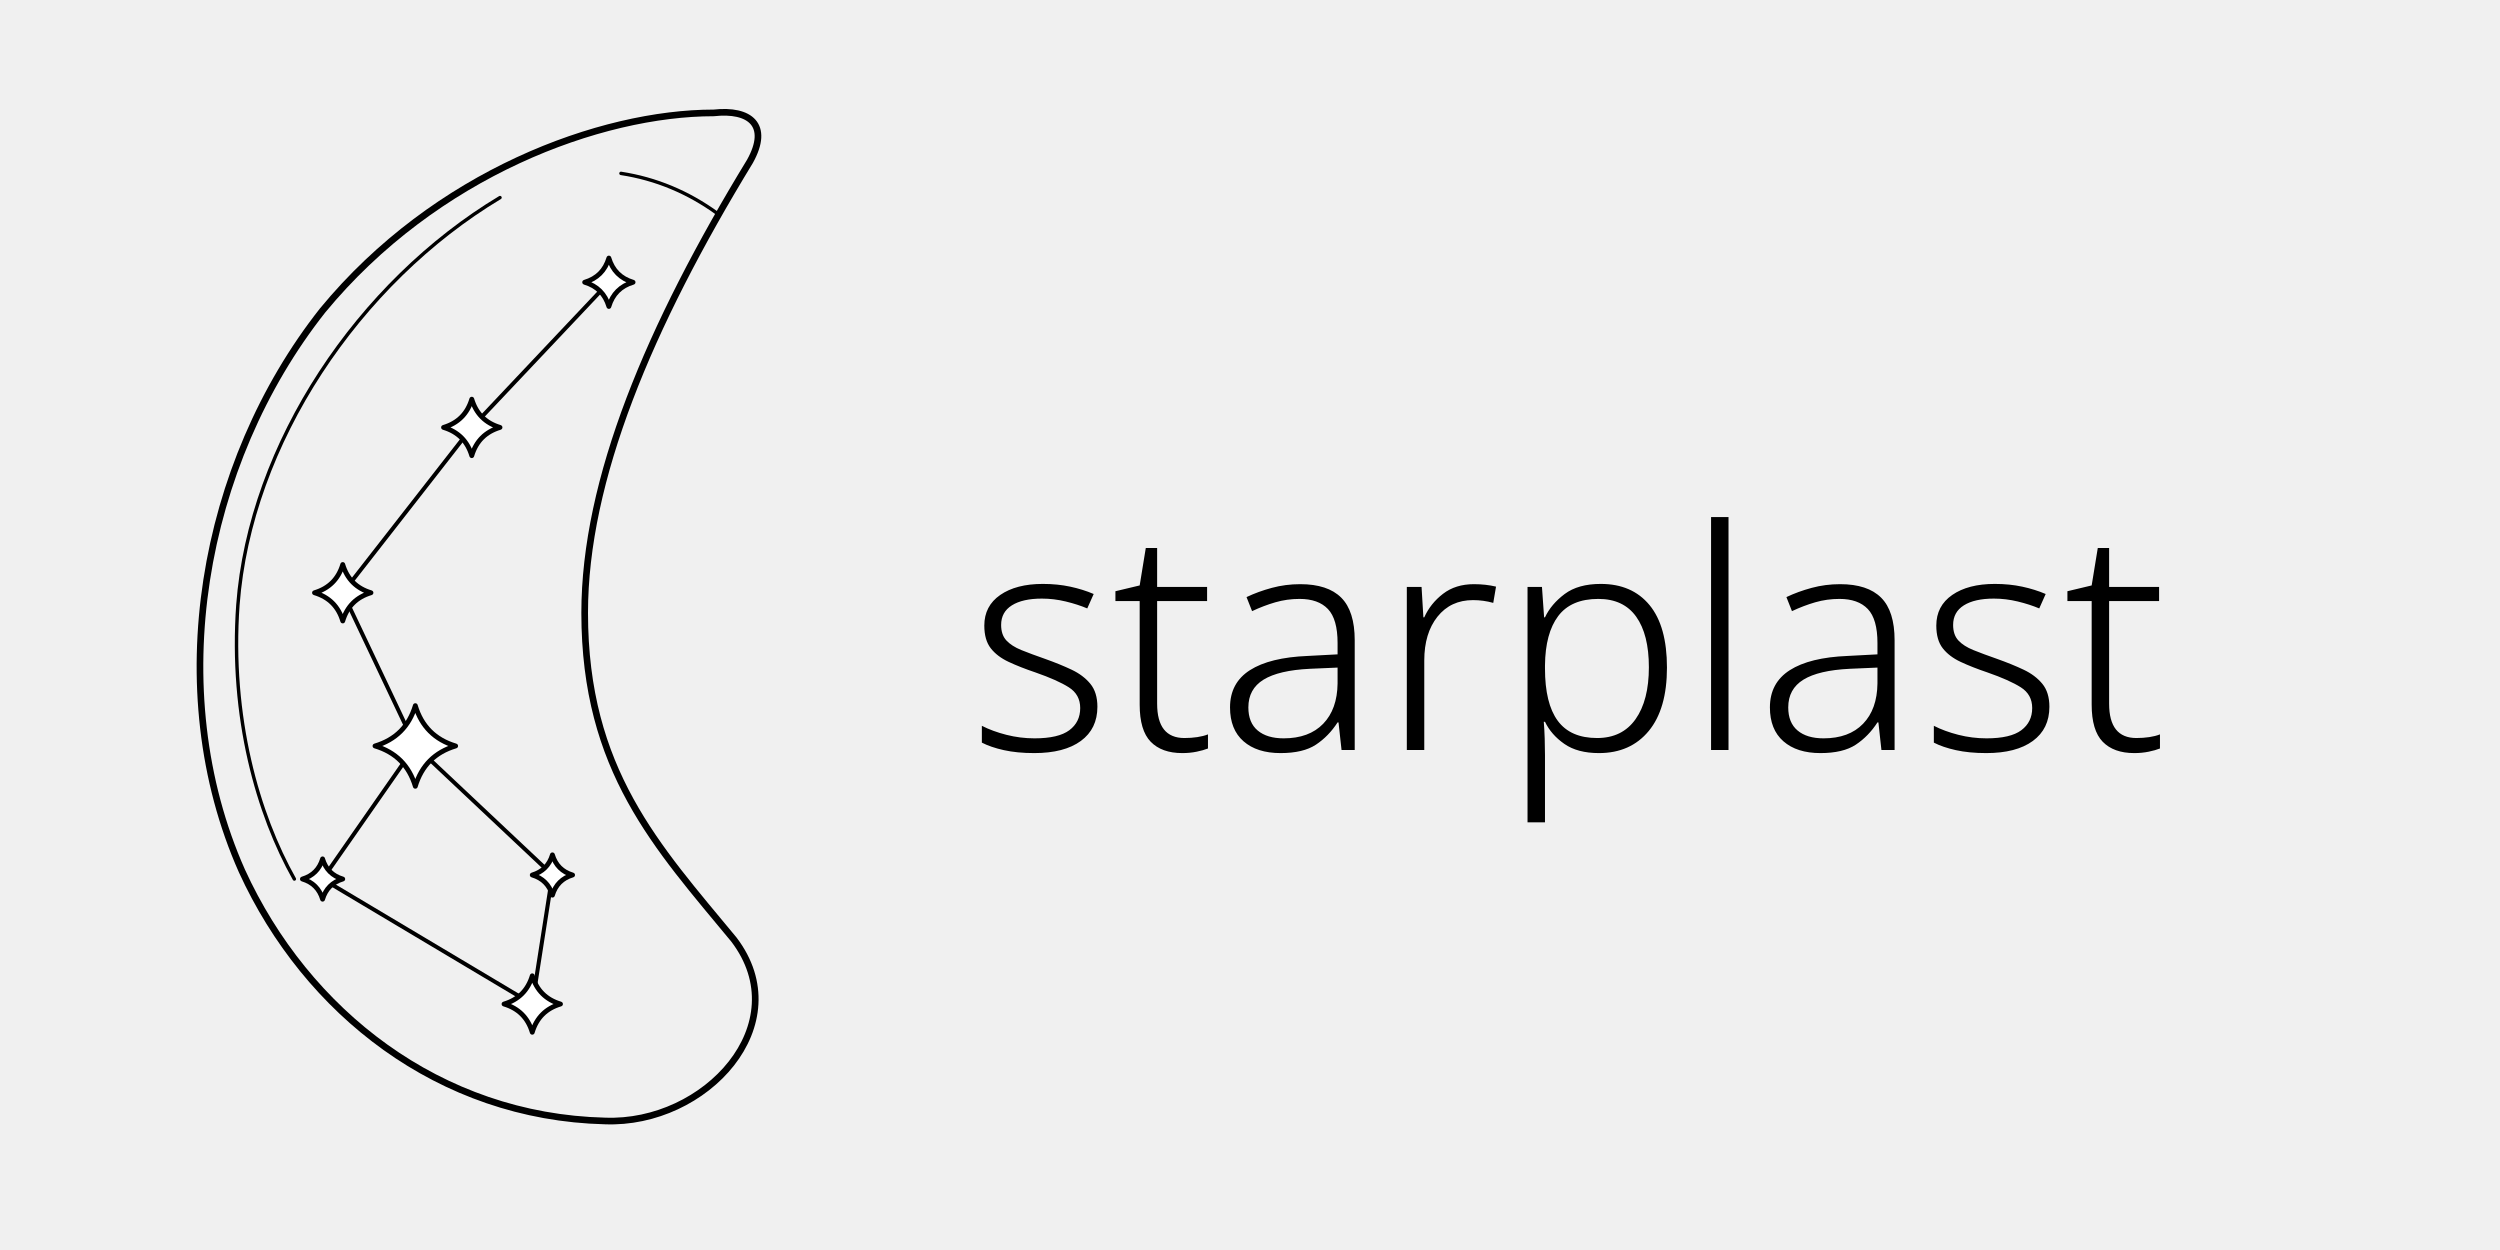
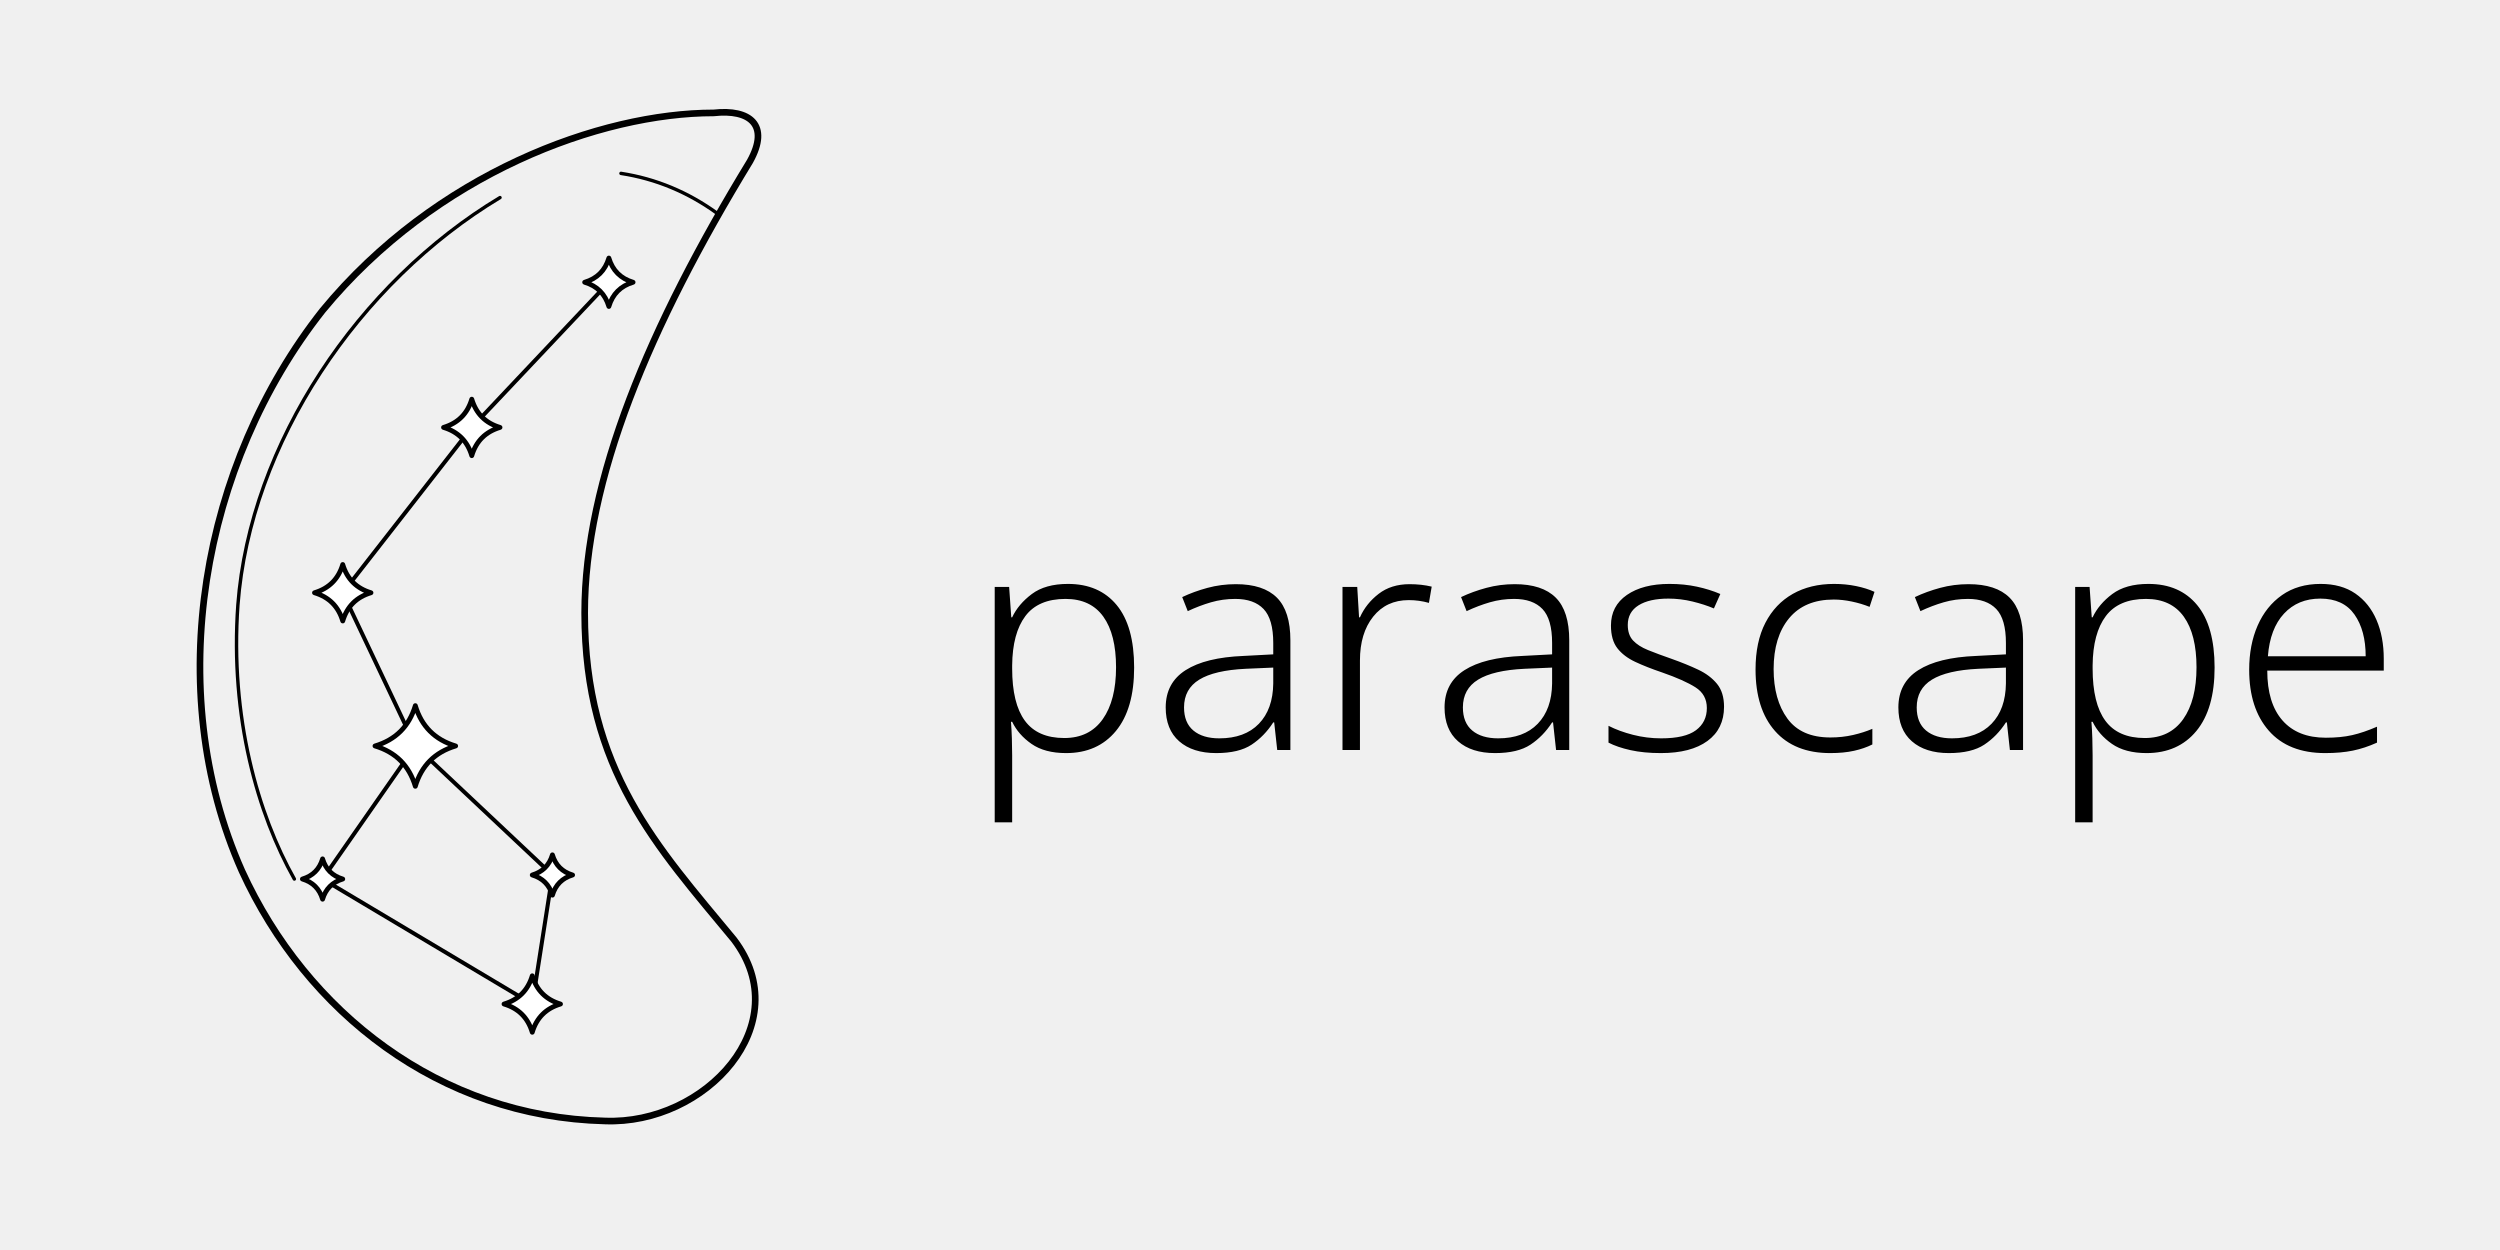
<svg xmlns="http://www.w3.org/2000/svg" width="620" height="310" viewBox="0 0 620 310" role="img">
  <g transform="rotate(0 120 155)" fill="none" stroke="black" stroke-linecap="round" stroke-linejoin="round">
    <path d="M177 28C186 27 191 31 186 40C161 81 145 119 145 152C145 191 163 210 182 233C198 254 175 279 150 278C109 277 76 251 60 216C40 171 50 115 80 77C108 43 149 28 177 28Z" stroke-width="1.65" />
    <g stroke-width=".85">
      <path d="M154 43Q167 45 178 53" />
      <path d="M124 49C89 70 62 110 59 150C57 178 64 202 73 218" />
    </g>
    <g stroke-width="1.0">
      <path d="M151 70L117 106" />
      <path d="M117 106L85 147" />
      <path d="M85 147L103 185" />
      <path d="M103 185L80 218" />
      <path d="M80 218L132 249" />
      <path d="M103 185L137 217" />
      <path d="M137 217L132 249" />
    </g>
    <g stroke-width="1.2" fill="white">
      <path d="M151 64Q152.38 68.62 157 70Q152.38 71.38 151 76Q149.62 71.38 145 70Q149.62 68.62 151 64Z" />
      <path d="M117 99Q118.61 104.39 124 106Q118.61 107.61 117 113Q115.39 107.61 110 106Q115.39 104.39 117 99Z" />
      <path d="M85 140Q86.61 145.39 92 147Q86.61 148.61 85 154Q83.39 148.61 78 147Q83.39 145.39 85 140Z" />
      <path d="M103 175Q105.3 182.7 113 185Q105.3 187.3 103 195Q100.7 187.3 93 185Q100.7 182.7 103 175Z" />
      <path d="M80 213Q81.15 216.85 85 218Q81.15 219.15 80 223Q78.85 219.15 75 218Q78.85 216.85 80 213Z" />
      <path d="M132 242Q133.61 247.39 139 249Q133.61 250.61 132 256Q130.39 250.61 125 249Q130.39 247.39 132 242Z" />
      <path d="M137 212Q138.15 215.85 142 217Q138.15 218.15 137 222Q135.85 218.15 132 217Q135.85 215.85 137 212Z" />
    </g>
  </g>
  <g color="black" transform="translate(240 186)">
-     <path fill="currentColor" stroke="none" d="M32.156,-10.719 C32.156,-7.073 30.786,-4.247 28.047,-2.242 C25.307,-0.237 21.458,0.766 16.500,0.766 C13.656,0.766 11.146,0.523 8.969,0.039 C6.792,-0.445 4.969,-1.068 3.500,-1.828 L3.500,-6.000 C5.271,-5.094 7.297,-4.349 9.578,-3.766 C11.859,-3.182 14.188,-2.891 16.562,-2.891 C20.521,-2.891 23.398,-3.562 25.195,-4.906 C26.992,-6.250 27.891,-8.083 27.891,-10.406 C27.891,-12.635 26.953,-14.346 25.078,-15.539 C23.203,-16.732 20.443,-17.964 16.797,-19.234 C14.266,-20.089 12.049,-20.961 10.148,-21.852 C8.247,-22.742 6.766,-23.870 5.703,-25.234 C4.641,-26.599 4.109,-28.474 4.109,-30.859 C4.109,-34.099 5.427,-36.630 8.062,-38.453 C10.698,-40.276 14.219,-41.188 18.625,-41.188 C21.052,-41.188 23.318,-40.961 25.422,-40.508 C27.526,-40.055 29.464,-39.448 31.234,-38.688 L29.641,-35.109 C28.068,-35.776 26.294,-36.349 24.320,-36.828 C22.346,-37.307 20.370,-37.547 18.391,-37.547 C15.203,-37.547 12.721,-36.990 10.945,-35.875 C9.169,-34.760 8.281,-33.141 8.281,-31.016 C8.281,-29.391 8.714,-28.109 9.578,-27.172 C10.443,-26.234 11.685,-25.438 13.305,-24.781 C14.924,-24.125 16.901,-23.391 19.234,-22.578 C21.661,-21.714 23.839,-20.826 25.766,-19.914 C27.693,-19.003 29.240,-17.836 30.406,-16.414 C31.573,-14.992 32.156,-13.094 32.156,-10.719 M53.734,-2.969 C54.849,-2.969 55.911,-3.044 56.922,-3.195 C57.932,-3.346 58.818,-3.573 59.578,-3.875 L59.578,-0.375 C58.818,-0.073 57.880,0.193 56.766,0.422 C55.651,0.651 54.464,0.766 53.203,0.766 C49.807,0.766 47.198,-0.172 45.375,-2.047 C43.552,-3.922 42.641,-6.990 42.641,-11.250 L42.641,-36.938 L36.625,-36.938 L36.625,-39.375 L42.641,-40.812 L44.156,-50.094 L46.969,-50.094 L46.969,-40.438 L59.359,-40.438 L59.359,-36.938 L46.969,-36.938 L46.969,-11.484 C46.969,-5.807 49.224,-2.969 53.734,-2.969 M82.453,-41.125 C87.005,-41.125 90.396,-40.010 92.625,-37.781 C94.854,-35.552 95.969,-32.026 95.969,-27.203 L95.969,0.000 L92.703,0.000 L91.953,-6.844 L91.719,-6.844 C90.250,-4.562 88.464,-2.724 86.359,-1.328 C84.255,0.068 81.328,0.766 77.578,0.766 C73.682,0.766 70.620,-0.211 68.391,-2.164 C66.161,-4.117 65.047,-6.917 65.047,-10.562 C65.047,-14.615 66.693,-17.693 69.984,-19.797 C73.276,-21.901 78.062,-23.078 84.344,-23.328 L91.719,-23.719 L91.719,-26.531 C91.719,-30.479 90.922,-33.289 89.328,-34.961 C87.734,-36.633 85.391,-37.469 82.297,-37.469 C80.214,-37.469 78.211,-37.190 76.289,-36.633 C74.367,-36.076 72.443,-35.344 70.516,-34.438 L69.141,-37.922 C71.068,-38.839 73.159,-39.602 75.414,-40.211 C77.669,-40.820 80.016,-41.125 82.453,-41.125 M84.875,-20.141 C79.708,-19.891 75.870,-18.992 73.359,-17.445 C70.849,-15.898 69.594,-13.604 69.594,-10.562 C69.594,-8.031 70.367,-6.120 71.914,-4.828 C73.461,-3.536 75.604,-2.891 78.344,-2.891 C82.552,-2.891 85.820,-4.094 88.148,-6.500 C90.477,-8.906 91.667,-12.240 91.719,-16.500 L91.719,-20.438 L84.875,-20.141 M125.531,-41.125 C127.510,-41.125 129.339,-40.922 131.016,-40.516 L130.328,-36.484 C128.703,-36.943 127.031,-37.172 125.312,-37.172 C121.615,-37.172 118.674,-35.802 116.492,-33.062 C114.310,-30.323 113.219,-26.698 113.219,-22.188 L113.219,0.000 L108.891,0.000 L108.891,-40.438 L112.547,-40.438 L113.000,-32.906 L113.219,-32.906 C114.240,-35.188 115.786,-37.128 117.859,-38.727 C119.932,-40.326 122.490,-41.125 125.531,-41.125 M157.000,-41.188 C162.167,-41.188 166.193,-39.440 169.078,-35.945 C171.964,-32.451 173.406,-27.281 173.406,-20.438 C173.406,-13.604 171.898,-8.362 168.883,-4.711 C165.867,-1.060 161.750,0.766 156.531,0.766 C152.990,0.766 150.130,0.005 147.953,-1.516 C145.776,-3.036 144.177,-4.865 143.156,-7.000 L142.859,-7.000 C142.964,-5.729 143.039,-4.346 143.086,-2.852 C143.133,-1.357 143.156,0.026 143.156,1.297 L143.156,17.938 L138.828,17.938 L138.828,-40.438 L142.406,-40.438 L142.938,-32.906 L143.156,-32.906 C144.177,-35.083 145.802,-37.008 148.031,-38.680 C150.260,-40.352 153.250,-41.188 157.000,-41.188 M156.391,-37.469 C151.880,-37.469 148.560,-36.049 146.430,-33.211 C144.299,-30.372 143.208,-26.297 143.156,-20.984 L143.156,-20.219 C143.156,-14.438 144.208,-10.117 146.312,-7.258 C148.417,-4.398 151.672,-2.969 156.078,-2.969 C160.234,-2.969 163.414,-4.526 165.617,-7.641 C167.820,-10.755 168.922,-15.047 168.922,-20.516 C168.922,-25.943 167.872,-30.125 165.773,-33.062 C163.674,-36.000 160.547,-37.469 156.391,-37.469 M188.672,0.000 L184.344,0.000 L184.344,-57.766 L188.672,-57.766 L188.672,0.000 M216.344,-41.125 C220.896,-41.125 224.286,-40.010 226.516,-37.781 C228.745,-35.552 229.859,-32.026 229.859,-27.203 L229.859,0.000 L226.594,0.000 L225.844,-6.844 L225.609,-6.844 C224.141,-4.562 222.354,-2.724 220.250,-1.328 C218.146,0.068 215.219,0.766 211.469,0.766 C207.573,0.766 204.510,-0.211 202.281,-2.164 C200.052,-4.117 198.938,-6.917 198.938,-10.562 C198.938,-14.615 200.583,-17.693 203.875,-19.797 C207.167,-21.901 211.953,-23.078 218.234,-23.328 L225.609,-23.719 L225.609,-26.531 C225.609,-30.479 224.812,-33.289 223.219,-34.961 C221.625,-36.633 219.281,-37.469 216.188,-37.469 C214.104,-37.469 212.102,-37.190 210.180,-36.633 C208.258,-36.076 206.333,-35.344 204.406,-34.438 L203.031,-37.922 C204.958,-38.839 207.049,-39.602 209.305,-40.211 C211.560,-40.820 213.906,-41.125 216.344,-41.125 M218.766,-20.141 C213.599,-19.891 209.760,-18.992 207.250,-17.445 C204.740,-15.898 203.484,-13.604 203.484,-10.562 C203.484,-8.031 204.258,-6.120 205.805,-4.828 C207.352,-3.536 209.495,-2.891 212.234,-2.891 C216.443,-2.891 219.711,-4.094 222.039,-6.500 C224.367,-8.906 225.557,-12.240 225.609,-16.500 L225.609,-20.438 L218.766,-20.141 M268.250,-10.719 C268.250,-7.073 266.880,-4.247 264.141,-2.242 C261.401,-0.237 257.552,0.766 252.594,0.766 C249.750,0.766 247.240,0.523 245.062,0.039 C242.885,-0.445 241.062,-1.068 239.594,-1.828 L239.594,-6.000 C241.365,-5.094 243.391,-4.349 245.672,-3.766 C247.953,-3.182 250.281,-2.891 252.656,-2.891 C256.615,-2.891 259.492,-3.562 261.289,-4.906 C263.086,-6.250 263.984,-8.083 263.984,-10.406 C263.984,-12.635 263.047,-14.346 261.172,-15.539 C259.297,-16.732 256.536,-17.964 252.891,-19.234 C250.359,-20.089 248.143,-20.961 246.242,-21.852 C244.341,-22.742 242.859,-23.870 241.797,-25.234 C240.734,-26.599 240.203,-28.474 240.203,-30.859 C240.203,-34.099 241.521,-36.630 244.156,-38.453 C246.792,-40.276 250.312,-41.188 254.719,-41.188 C257.146,-41.188 259.411,-40.961 261.516,-40.508 C263.620,-40.055 265.557,-39.448 267.328,-38.688 L265.734,-35.109 C264.161,-35.776 262.388,-36.349 260.414,-36.828 C258.440,-37.307 256.464,-37.547 254.484,-37.547 C251.297,-37.547 248.815,-36.990 247.039,-35.875 C245.263,-34.760 244.375,-33.141 244.375,-31.016 C244.375,-29.391 244.807,-28.109 245.672,-27.172 C246.536,-26.234 247.779,-25.438 249.398,-24.781 C251.018,-24.125 252.995,-23.391 255.328,-22.578 C257.755,-21.714 259.932,-20.826 261.859,-19.914 C263.786,-19.003 265.333,-17.836 266.500,-16.414 C267.667,-14.992 268.250,-13.094 268.250,-10.719 M289.828,-2.969 C290.943,-2.969 292.005,-3.044 293.016,-3.195 C294.026,-3.346 294.911,-3.573 295.672,-3.875 L295.672,-0.375 C294.911,-0.073 293.974,0.193 292.859,0.422 C291.745,0.651 290.557,0.766 289.297,0.766 C285.901,0.766 283.292,-0.172 281.469,-2.047 C279.646,-3.922 278.734,-6.990 278.734,-11.250 L278.734,-36.938 L272.719,-36.938 L272.719,-39.375 L278.734,-40.812 L280.250,-50.094 L283.062,-50.094 L283.062,-40.438 L295.453,-40.438 L295.453,-36.938 L283.062,-36.938 L283.062,-11.484 C283.062,-5.807 285.318,-2.969 289.828,-2.969" />
+     <path fill="currentColor" stroke="none" d="M24.859,-41.188 C30.026,-41.188 34.052,-39.440 36.938,-35.945 C39.823,-32.451 41.266,-27.281 41.266,-20.438 C41.266,-13.604 39.758,-8.362 36.742,-4.711 C33.727,-1.060 29.609,0.766 24.391,0.766 C20.849,0.766 17.990,0.005 15.812,-1.516 C13.635,-3.036 12.036,-4.865 11.016,-7.000 L10.719,-7.000 C10.823,-5.729 10.898,-4.346 10.945,-2.852 C10.992,-1.357 11.016,0.026 11.016,1.297 L11.016,17.938 L6.688,17.938 L6.688,-40.438 L10.266,-40.438 L10.797,-32.906 L11.016,-32.906 C12.036,-35.083 13.661,-37.008 15.891,-38.680 C18.120,-40.352 21.109,-41.188 24.859,-41.188 M24.250,-37.469 C19.740,-37.469 16.419,-36.049 14.289,-33.211 C12.159,-30.372 11.068,-26.297 11.016,-20.984 L11.016,-20.219 C11.016,-14.438 12.068,-10.117 14.172,-7.258 C16.276,-4.398 19.531,-2.969 23.938,-2.969 C28.094,-2.969 31.273,-4.526 33.477,-7.641 C35.680,-10.755 36.781,-15.047 36.781,-20.516 C36.781,-25.943 35.732,-30.125 33.633,-33.062 C31.534,-36.000 28.406,-37.469 24.250,-37.469 M66.500,-41.125 C71.052,-41.125 74.443,-40.010 76.672,-37.781 C78.901,-35.552 80.016,-32.026 80.016,-27.203 L80.016,0.000 L76.750,0.000 L76.000,-6.844 L75.766,-6.844 C74.297,-4.562 72.510,-2.724 70.406,-1.328 C68.302,0.068 65.375,0.766 61.625,0.766 C57.729,0.766 54.667,-0.211 52.438,-2.164 C50.208,-4.117 49.094,-6.917 49.094,-10.562 C49.094,-14.615 50.740,-17.693 54.031,-19.797 C57.323,-21.901 62.109,-23.078 68.391,-23.328 L75.766,-23.719 L75.766,-26.531 C75.766,-30.479 74.969,-33.289 73.375,-34.961 C71.781,-36.633 69.438,-37.469 66.344,-37.469 C64.260,-37.469 62.258,-37.190 60.336,-36.633 C58.414,-36.076 56.490,-35.344 54.562,-34.438 L53.188,-37.922 C55.115,-38.839 57.206,-39.602 59.461,-40.211 C61.716,-40.820 64.062,-41.125 66.500,-41.125 M68.922,-20.141 C63.755,-19.891 59.917,-18.992 57.406,-17.445 C54.896,-15.898 53.641,-13.604 53.641,-10.562 C53.641,-8.031 54.414,-6.120 55.961,-4.828 C57.508,-3.536 59.651,-2.891 62.391,-2.891 C66.599,-2.891 69.867,-4.094 72.195,-6.500 C74.523,-8.906 75.714,-12.240 75.766,-16.500 L75.766,-20.438 L68.922,-20.141 M109.578,-41.125 C111.557,-41.125 113.385,-40.922 115.062,-40.516 L114.375,-36.484 C112.750,-36.943 111.078,-37.172 109.359,-37.172 C105.661,-37.172 102.721,-35.802 100.539,-33.062 C98.357,-30.323 97.266,-26.698 97.266,-22.188 L97.266,0.000 L92.938,0.000 L92.938,-40.438 L96.594,-40.438 L97.047,-32.906 L97.266,-32.906 C98.286,-35.188 99.833,-37.128 101.906,-38.727 C103.979,-40.326 106.536,-41.125 109.578,-41.125 M135.656,-41.125 C140.208,-41.125 143.599,-40.010 145.828,-37.781 C148.057,-35.552 149.172,-32.026 149.172,-27.203 L149.172,0.000 L145.906,0.000 L145.156,-6.844 L144.922,-6.844 C143.453,-4.562 141.667,-2.724 139.562,-1.328 C137.458,0.068 134.531,0.766 130.781,0.766 C126.885,0.766 123.823,-0.211 121.594,-2.164 C119.365,-4.117 118.250,-6.917 118.250,-10.562 C118.250,-14.615 119.896,-17.693 123.188,-19.797 C126.479,-21.901 131.266,-23.078 137.547,-23.328 L144.922,-23.719 L144.922,-26.531 C144.922,-30.479 144.125,-33.289 142.531,-34.961 C140.938,-36.633 138.594,-37.469 135.500,-37.469 C133.417,-37.469 131.414,-37.190 129.492,-36.633 C127.570,-36.076 125.646,-35.344 123.719,-34.438 L122.344,-37.922 C124.271,-38.839 126.362,-39.602 128.617,-40.211 C130.872,-40.820 133.219,-41.125 135.656,-41.125 M138.078,-20.141 C132.911,-19.891 129.073,-18.992 126.562,-17.445 C124.052,-15.898 122.797,-13.604 122.797,-10.562 C122.797,-8.031 123.570,-6.120 125.117,-4.828 C126.664,-3.536 128.807,-2.891 131.547,-2.891 C135.755,-2.891 139.023,-4.094 141.352,-6.500 C143.680,-8.906 144.870,-12.240 144.922,-16.500 L144.922,-20.438 L138.078,-20.141 M187.562,-10.719 C187.562,-7.073 186.193,-4.247 183.453,-2.242 C180.714,-0.237 176.865,0.766 171.906,0.766 C169.062,0.766 166.552,0.523 164.375,0.039 C162.198,-0.445 160.375,-1.068 158.906,-1.828 L158.906,-6.000 C160.677,-5.094 162.703,-4.349 164.984,-3.766 C167.266,-3.182 169.594,-2.891 171.969,-2.891 C175.927,-2.891 178.805,-3.562 180.602,-4.906 C182.398,-6.250 183.297,-8.083 183.297,-10.406 C183.297,-12.635 182.359,-14.346 180.484,-15.539 C178.609,-16.732 175.849,-17.964 172.203,-19.234 C169.672,-20.089 167.456,-20.961 165.555,-21.852 C163.654,-22.742 162.172,-23.870 161.109,-25.234 C160.047,-26.599 159.516,-28.474 159.516,-30.859 C159.516,-34.099 160.833,-36.630 163.469,-38.453 C166.104,-40.276 169.625,-41.188 174.031,-41.188 C176.458,-41.188 178.724,-40.961 180.828,-40.508 C182.932,-40.055 184.870,-39.448 186.641,-38.688 L185.047,-35.109 C183.474,-35.776 181.701,-36.349 179.727,-36.828 C177.753,-37.307 175.776,-37.547 173.797,-37.547 C170.609,-37.547 168.128,-36.990 166.352,-35.875 C164.576,-34.760 163.688,-33.141 163.688,-31.016 C163.688,-29.391 164.120,-28.109 164.984,-27.172 C165.849,-26.234 167.091,-25.438 168.711,-24.781 C170.331,-24.125 172.307,-23.391 174.641,-22.578 C177.068,-21.714 179.245,-20.826 181.172,-19.914 C183.099,-19.003 184.646,-17.836 185.812,-16.414 C186.979,-14.992 187.562,-13.094 187.562,-10.719 M213.922,0.766 C207.995,0.766 203.422,-1.060 200.203,-4.711 C196.984,-8.362 195.375,-13.453 195.375,-19.984 C195.375,-24.547 196.188,-28.398 197.812,-31.539 C199.438,-34.680 201.706,-37.073 204.617,-38.719 C207.529,-40.365 210.938,-41.188 214.844,-41.188 C216.760,-41.188 218.581,-41.010 220.305,-40.656 C222.029,-40.302 223.552,-39.823 224.875,-39.219 L223.656,-35.500 C222.281,-36.052 220.810,-36.492 219.242,-36.820 C217.674,-37.148 216.182,-37.312 214.766,-37.312 C209.953,-37.312 206.266,-35.768 203.703,-32.680 C201.141,-29.591 199.859,-25.385 199.859,-20.062 C199.859,-15.000 201.000,-10.909 203.281,-7.789 C205.562,-4.669 209.109,-3.109 213.922,-3.109 C215.901,-3.109 217.776,-3.312 219.547,-3.719 C221.318,-4.125 222.917,-4.635 224.344,-5.250 L224.344,-1.375 C223.021,-0.708 221.510,-0.185 219.812,0.195 C218.115,0.576 216.151,0.766 213.922,0.766 M248.203,-41.125 C252.755,-41.125 256.146,-40.010 258.375,-37.781 C260.604,-35.552 261.719,-32.026 261.719,-27.203 L261.719,0.000 L258.453,0.000 L257.703,-6.844 L257.469,-6.844 C256.000,-4.562 254.214,-2.724 252.109,-1.328 C250.005,0.068 247.078,0.766 243.328,0.766 C239.432,0.766 236.370,-0.211 234.141,-2.164 C231.911,-4.117 230.797,-6.917 230.797,-10.562 C230.797,-14.615 232.443,-17.693 235.734,-19.797 C239.026,-21.901 243.812,-23.078 250.094,-23.328 L257.469,-23.719 L257.469,-26.531 C257.469,-30.479 256.672,-33.289 255.078,-34.961 C253.484,-36.633 251.141,-37.469 248.047,-37.469 C245.964,-37.469 243.961,-37.190 242.039,-36.633 C240.117,-36.076 238.193,-35.344 236.266,-34.438 L234.891,-37.922 C236.818,-38.839 238.909,-39.602 241.164,-40.211 C243.419,-40.820 245.766,-41.125 248.203,-41.125 M250.625,-20.141 C245.458,-19.891 241.620,-18.992 239.109,-17.445 C236.599,-15.898 235.344,-13.604 235.344,-10.562 C235.344,-8.031 236.117,-6.120 237.664,-4.828 C239.211,-3.536 241.354,-2.891 244.094,-2.891 C248.302,-2.891 251.570,-4.094 253.898,-6.500 C256.227,-8.906 257.417,-12.240 257.469,-16.500 L257.469,-20.438 L250.625,-20.141 M292.812,-41.188 C297.979,-41.188 302.005,-39.440 304.891,-35.945 C307.776,-32.451 309.219,-27.281 309.219,-20.438 C309.219,-13.604 307.711,-8.362 304.695,-4.711 C301.680,-1.060 297.562,0.766 292.344,0.766 C288.802,0.766 285.943,0.005 283.766,-1.516 C281.589,-3.036 279.990,-4.865 278.969,-7.000 L278.672,-7.000 C278.776,-5.729 278.852,-4.346 278.898,-2.852 C278.945,-1.357 278.969,0.026 278.969,1.297 L278.969,17.938 L274.641,17.938 L274.641,-40.438 L278.219,-40.438 L278.750,-32.906 L278.969,-32.906 C279.990,-35.083 281.615,-37.008 283.844,-38.680 C286.073,-40.352 289.062,-41.188 292.812,-41.188 M292.203,-37.469 C287.693,-37.469 284.372,-36.049 282.242,-33.211 C280.112,-30.372 279.021,-26.297 278.969,-20.984 L278.969,-20.219 C278.969,-14.438 280.021,-10.117 282.125,-7.258 C284.229,-4.398 287.484,-2.969 291.891,-2.969 C296.047,-2.969 299.227,-4.526 301.430,-7.641 C303.633,-10.755 304.734,-15.047 304.734,-20.516 C304.734,-25.943 303.685,-30.125 301.586,-33.062 C299.487,-36.000 296.359,-37.469 292.203,-37.469 M335.516,-41.188 C338.953,-41.188 341.826,-40.391 344.133,-38.797 C346.440,-37.203 348.190,-35.013 349.383,-32.227 C350.576,-29.440 351.172,-26.250 351.172,-22.656 L351.172,-19.688 L322.281,-19.688 C322.281,-14.312 323.536,-10.195 326.047,-7.336 C328.557,-4.477 332.141,-3.047 336.797,-3.047 C339.286,-3.047 341.469,-3.260 343.344,-3.688 C345.219,-4.115 347.271,-4.812 349.500,-5.781 L349.500,-1.828 C347.469,-0.911 345.466,-0.250 343.492,0.156 C341.518,0.562 339.240,0.766 336.656,0.766 C330.573,0.766 325.909,-1.086 322.664,-4.789 C319.419,-8.492 317.797,-13.531 317.797,-19.906 C317.797,-24.010 318.495,-27.659 319.891,-30.852 C321.286,-34.044 323.302,-36.565 325.938,-38.414 C328.573,-40.263 331.766,-41.188 335.516,-41.188 M335.438,-37.547 C331.740,-37.547 328.737,-36.305 326.430,-33.820 C324.122,-31.336 322.792,-27.812 322.438,-23.250 L346.688,-23.250 C346.688,-27.510 345.763,-30.958 343.914,-33.594 C342.065,-36.229 339.240,-37.547 335.438,-37.547" />
  </g>
</svg>
